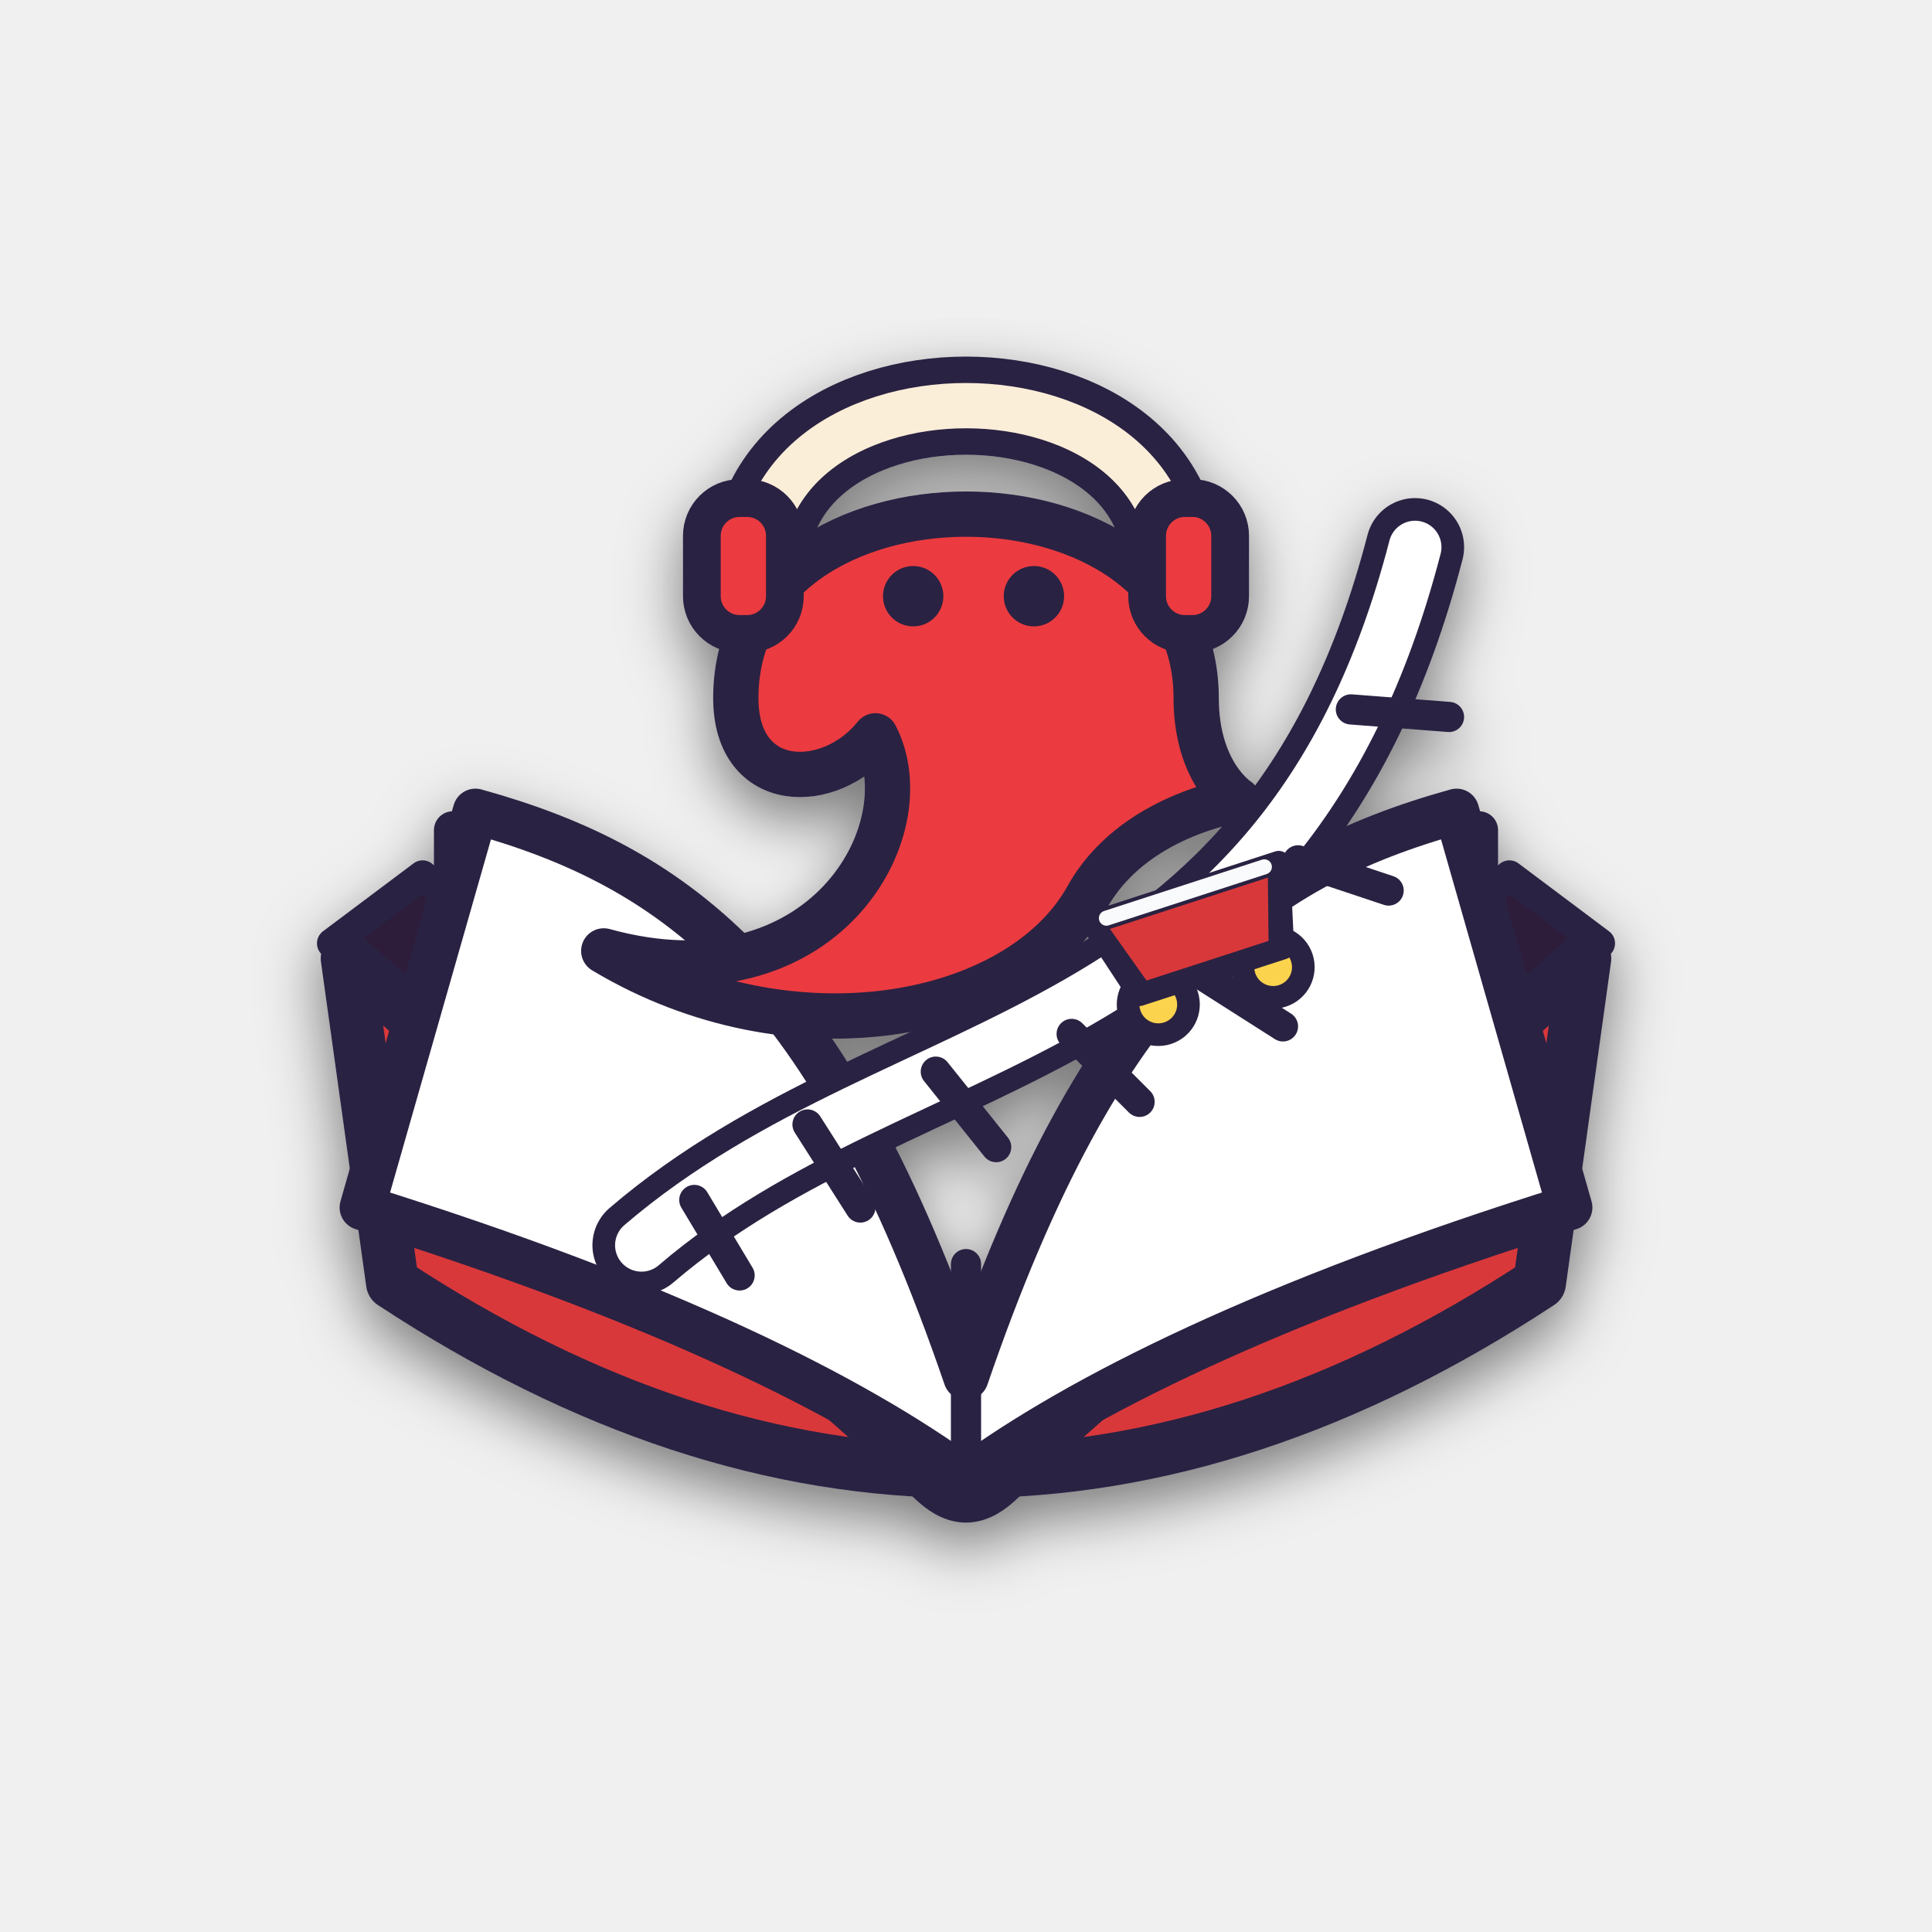
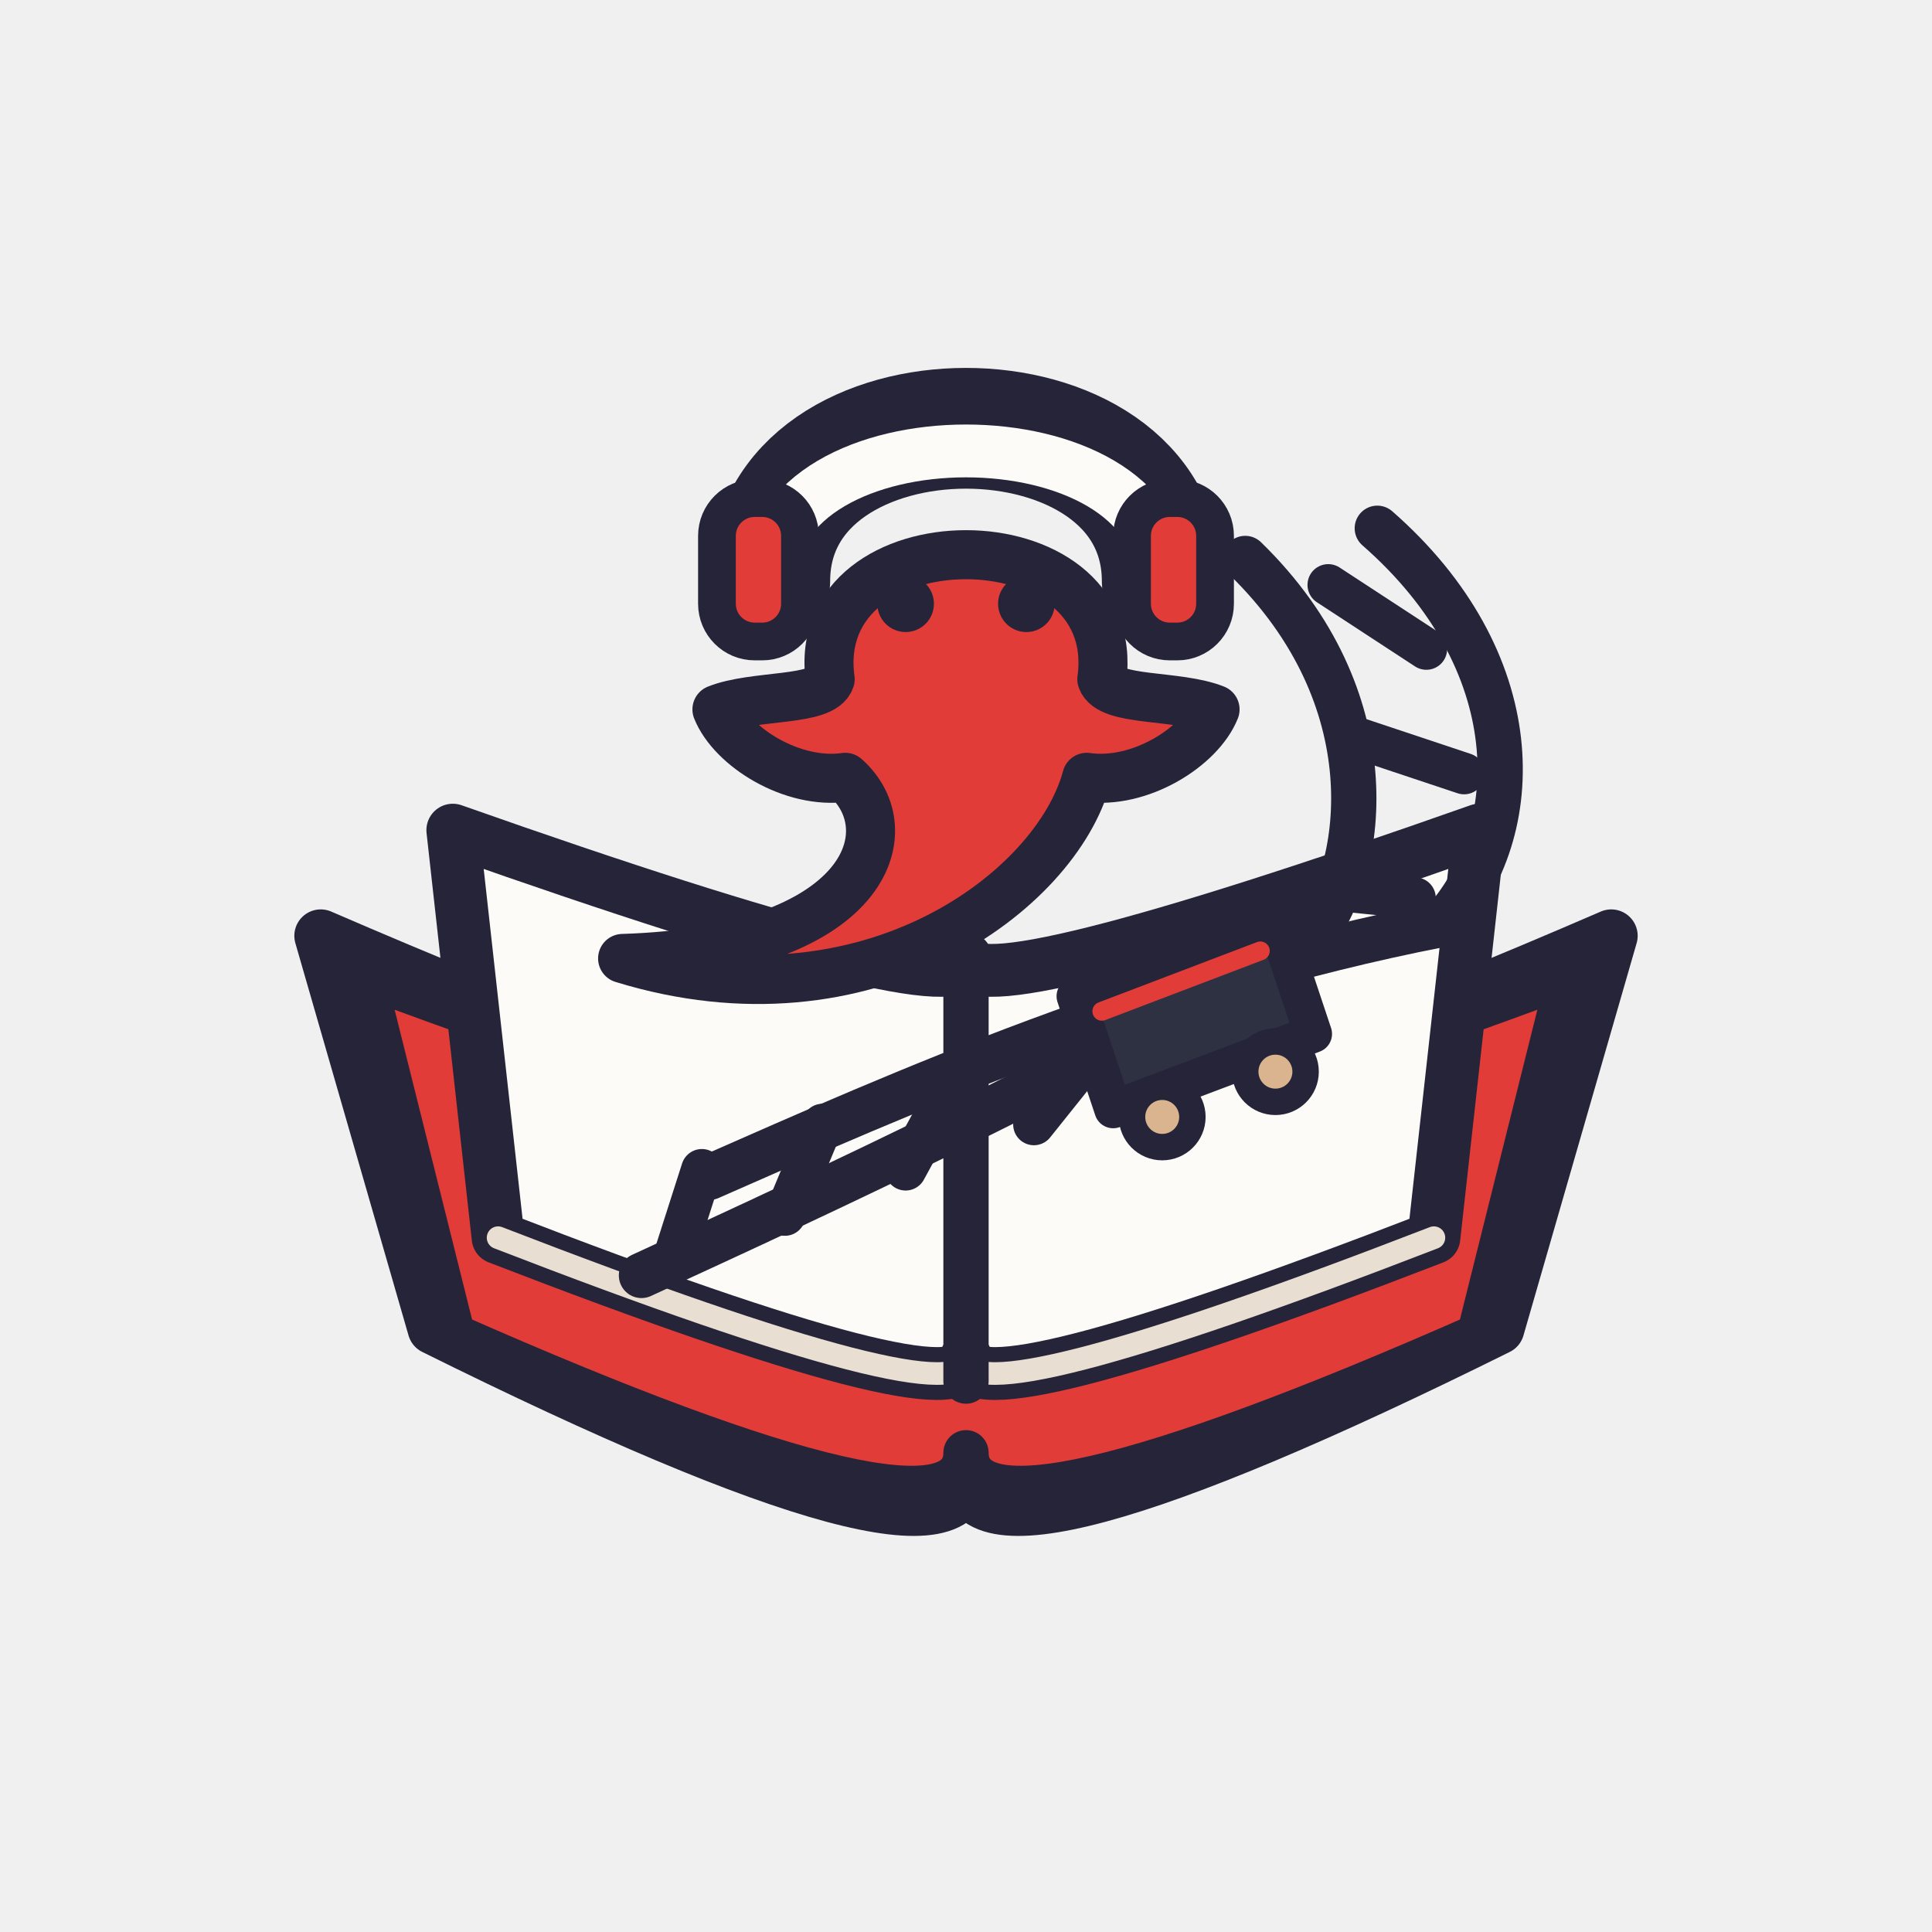
<svg xmlns="http://www.w3.org/2000/svg" viewBox="0 0 512 512" width="100%" height="100%">
  <defs>
    <filter id="shadow" x="-10%" y="-10%" width="120%" height="120%">
-       <feDropShadow dx="0" dy="6" stdDeviation="8" flood-color="#000" flood-opacity="0.5" />
+       <feDropShadow dx="0" dy="4" stdDeviation="6" flood-color="#000000" flood-opacity="0.5" />
    </filter>
  </defs>
-   <g filter="url(#shadow)">
-     <path d="M 88 250 L 246 395 Q 256 404 266 395 L 424 250 L 400 232 L 256 360 L 112 232 Z" fill="#2d1c3a" stroke="#2c2242" stroke-width="8" stroke-linejoin="round" />
-     <path d="M 92 254 L 248 392 Q 256 398 264 392 L 420 254 L 408 340 Q 256 440 104 340 Z" fill="#d9383a" stroke="#2c2242" stroke-width="14" stroke-linejoin="round" />
-     <path d="M 120 220 Q 188 248 256 370 Q 188 340 120 320 Z" fill="#faeed9" stroke="#2c2242" stroke-width="10" stroke-linejoin="round" />
-     <path d="M 392 220 Q 324 248 256 370 Q 324 340 392 320 Z" fill="#faeed9" stroke="#2c2242" stroke-width="10" stroke-linejoin="round" />
-     <path d="M 126 215 C 180 230 220 260 256 365 C 292 260 332 230 386 215 L 416 320 C 336 345 286 370 256 392 C 226 370 176 345 96 320 Z" fill="#ffffff" stroke="#2c2242" stroke-width="12" stroke-linejoin="round" />
-     <line x1="256" y1="335" x2="256" y2="392" stroke="#2c2242" stroke-width="8" stroke-linecap="round" />
-     <path d="M 170 330 C 240 270 340 280 375 145" fill="none" stroke="#2c2242" stroke-width="26" stroke-linecap="round" />
-     <path d="M 170 330 C 240 270 340 280 375 145" fill="none" stroke="#ffffff" stroke-width="14" stroke-linecap="round" />
-     <line x1="184" y1="318" x2="196" y2="338" stroke="#2c2242" stroke-width="8" stroke-linecap="round" />
-     <line x1="214" y1="298" x2="228" y2="320" stroke="#2c2242" stroke-width="8" stroke-linecap="round" />
-     <line x1="248" y1="284" x2="264" y2="304" stroke="#2c2242" stroke-width="8" stroke-linecap="round" />
-     <line x1="284" y1="274" x2="302" y2="292" stroke="#2c2242" stroke-width="8" stroke-linecap="round" />
-     <line x1="318" y1="258" x2="340" y2="272" stroke="#2c2242" stroke-width="8" stroke-linecap="round" />
-     <line x1="344" y1="228" x2="368" y2="236" stroke="#2c2242" stroke-width="8" stroke-linecap="round" />
-     <line x1="358" y1="188" x2="384" y2="190" stroke="#2c2242" stroke-width="8" stroke-linecap="round" />
-     <g>
-       <path d="M 202 160 C 190 90 322 90 310 160" fill="none" stroke="#2c2242" stroke-width="26" stroke-linecap="round" />
-       <path d="M 202 160 C 190 90 322 90 310 160" fill="none" stroke="#faeed9" stroke-width="12" stroke-linecap="round" />
-       <path d="M 195 185 C 195 120 317 120 317 185 C 317 205 328 212 328 212 C 328 212 300 216 288 238 C 270 270 210 282 160 252 C 218 268 245 220 232 195 C 220 210 195 210 195 185 Z" fill="#eb3b3f" stroke="#2c2242" stroke-width="12" stroke-linejoin="round" />
-       <circle cx="242" cy="158" r="8" fill="#2c2242" />
-       <circle cx="274" cy="158" r="8" fill="#2c2242" />
-       <rect x="186" y="132" width="22" height="36" rx="10" fill="#eb3b3f" stroke="#2c2242" stroke-width="10" />
-       <rect x="304" y="132" width="22" height="36" rx="10" fill="#eb3b3f" stroke="#2c2242" stroke-width="10" />
-     </g>
-     <g transform="translate(280, 235) rotate(-18)">
-       <circle cx="16" cy="38" r="8" fill="#fcd34d" stroke="#2c2242" stroke-width="6" />
-       <circle cx="48" cy="38" r="8" fill="#fcd34d" stroke="#2c2242" stroke-width="6" />
-       <path d="M 6 12 L 58 12 L 52 34 L 12 34 Z" fill="#2c2242" stroke="#2c2242" stroke-width="6" stroke-linejoin="round" />
-       <path d="M 10 15 L 54 15 L 49 31 L 15 31 Z" fill="#d9383a" />
-       <line x1="10" y1="12" x2="54" y2="12" stroke="#f8fafc" stroke-width="4" stroke-linecap="round" />
-     </g>
+   <g id="book">
+     <path d="M 85 248 L 115 352 Q 256 422 256 390 Q 256 422 397 352 L 427 248 Q 256 322 256 290 Q 256 322 85 248 Z" fill="#2d1c2e" stroke="#252438" stroke-width="14" stroke-linejoin="round" />
+     <path d="M 96 258 L 120 354 Q 256 414 256 385 Q 256 414 392 354 L 416 258 Q 256 318 256 288 Q 256 318 96 258 Z" fill="#e23c39" stroke="#252438" stroke-width="12" stroke-linejoin="round" />
+     <path d="M 120 220 L 132 328 Q 256 376 256 360 Q 256 376 380 328 L 392 220 Q 256 268 256 254 Q 256 268 120 220 Z" fill="#fdfbf7" stroke="#252438" stroke-width="14" stroke-linejoin="round" />
+     <path d="M 132 328 Q 256 376 256 360 Q 256 376 380 328" fill="none" stroke="#e8ded1" stroke-width="6" stroke-linecap="round" />
+     <line x1="256" y1="256" x2="256" y2="366" stroke="#252438" stroke-width="12" stroke-linecap="round" />
+   </g>
+   <g id="rail-track">
+     <path d="M 178 335 L 186 310" stroke="#252438" stroke-width="11" stroke-linecap="round" />
+     <path d="M 208 322 L 218 298" stroke="#252438" stroke-width="11" stroke-linecap="round" />
+     <path d="M 240 310 L 252 288" stroke="#252438" stroke-width="11" stroke-linecap="round" />
+     <path d="M 274 298 L 290 278" stroke="#252438" stroke-width="11" stroke-linecap="round" />
+     <path d="M 345 235 L 375 238" stroke="#252438" stroke-width="11" stroke-linecap="round" />
+     <path d="M 358 195 L 388 205" stroke="#252438" stroke-width="11" stroke-linecap="round" />
+     <path d="M 352 155 L 378 172" stroke="#252438" stroke-width="11" stroke-linecap="round" />
+     <path d="M 170 338 C 220 315 285 285 348 248 C 362 230 368 185 330 148" fill="none" stroke="#252438" stroke-width="12" stroke-linecap="round" />
+     <path d="M 188 312 C 238 290 305 260 382 245 C 405 220 405 175 365 140" fill="none" stroke="#252438" stroke-width="12" stroke-linecap="round" />
+   </g>
+   <g id="cart">
+     <path d="M 285 264 L 338 244 L 348 274 L 295 294 Z" fill="#2d3142" stroke="#252438" stroke-width="10" stroke-linejoin="round" />
+     <path d="M 292 268 L 334 252" stroke="#e23c39" stroke-width="5" stroke-linecap="round" />
+     <circle cx="308" cy="296" r="8" fill="#d9b48f" stroke="#252438" stroke-width="7" />
+     <circle cx="338" cy="284" r="8" fill="#d9b48f" stroke="#252438" stroke-width="7" />
+   </g>
+   <g id="ghost">
+     <path d="M 204 154 C 204 100 308 100 308 154" fill="none" stroke="#252438" stroke-width="32" stroke-linecap="round" />
+     <path d="M 204 154 C 204 108 308 108 308 154" fill="none" stroke="#fdfbf7" stroke-width="14" stroke-linecap="round" />
+     <rect x="190" y="132" width="22" height="38" rx="10" fill="#e23c39" stroke="#252438" stroke-width="10" />
+     <rect x="300" y="132" width="22" height="38" rx="10" fill="#e23c39" stroke="#252438" stroke-width="10" />
+     <path d="M 220 180               C 214 136 298 136 292 180              C 294 186 312 184 322 188              C 318 198 302 208 288 206              C 280 236 230 274 165 254              C 230 252 240 220 224 206              C 210 208 194 198 190 188              C 200 184 218 186 220 180 Z" fill="#e23c39" stroke="#252438" stroke-width="13" stroke-linejoin="round" />
+     <circle cx="240" cy="160" r="7.5" fill="#252438" />
+     <circle cx="272" cy="160" r="7.5" fill="#252438" />
  </g>
</svg>
